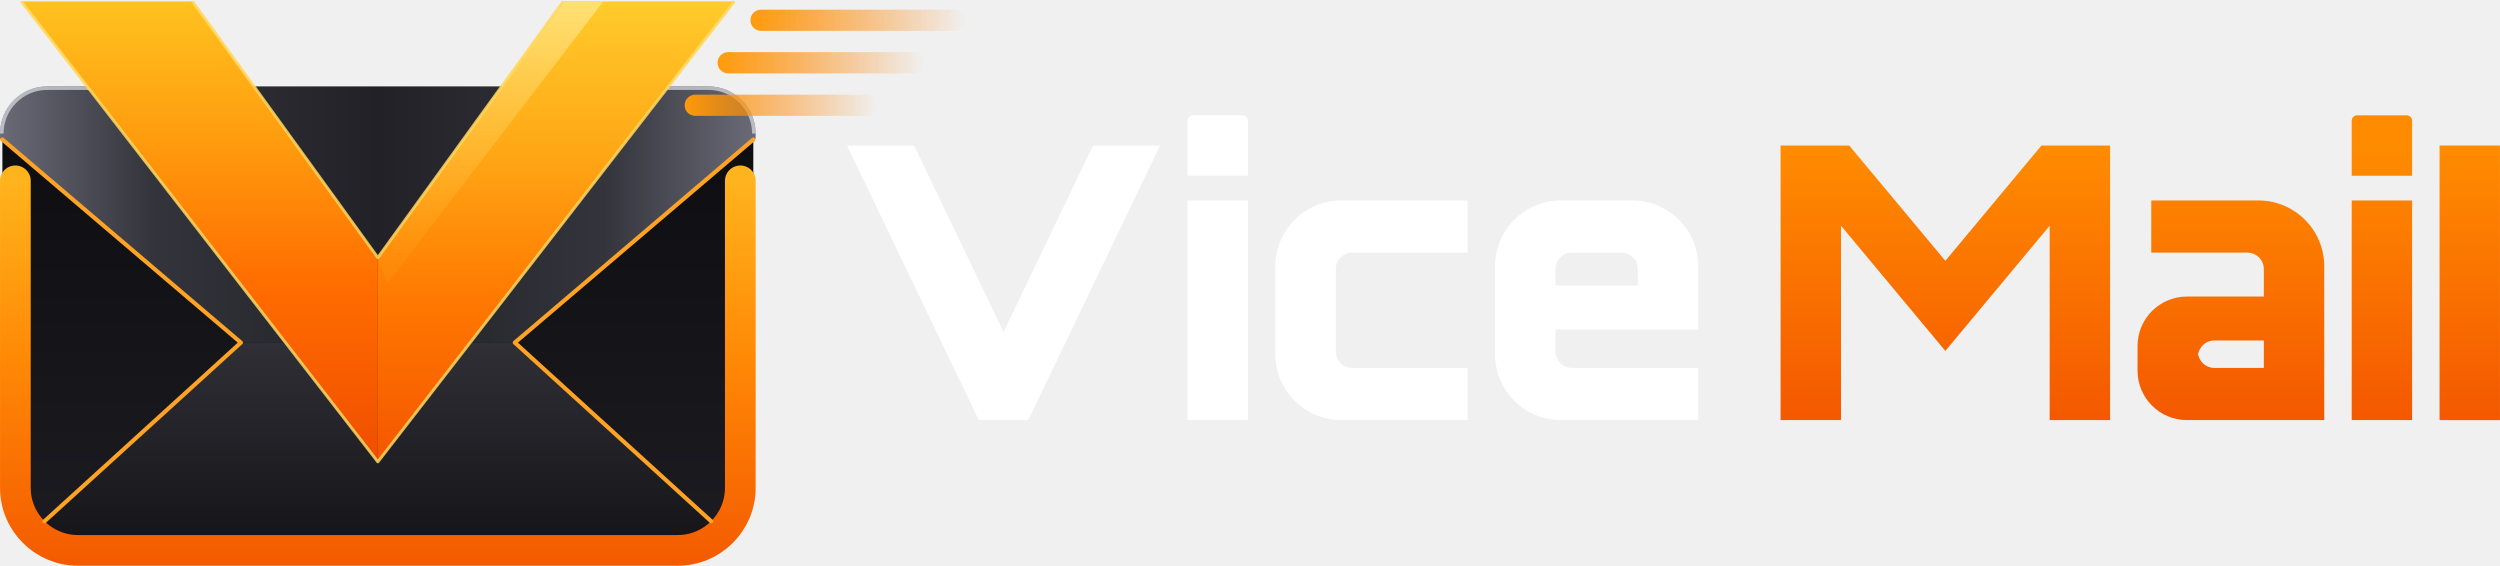
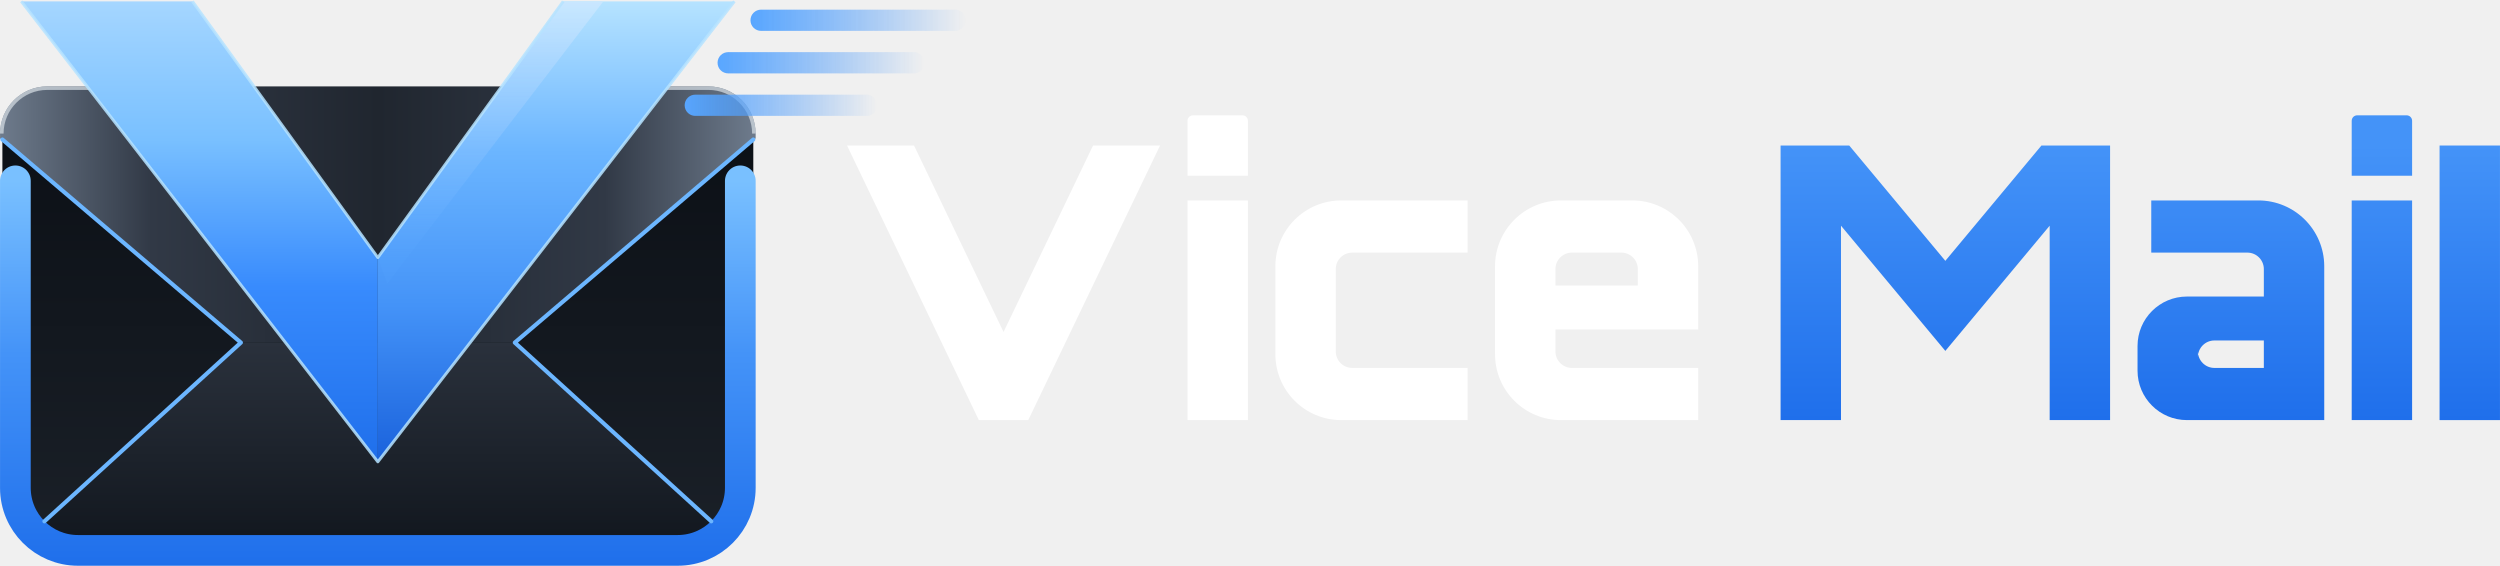
<svg xmlns="http://www.w3.org/2000/svg" width="1821" height="412" viewBox="0 -0.5 910.48 206">
  <defs>
    <linearGradient id="m-v-left" gradientUnits="userSpaceOnUse" x1="0" y1="300" x2="0" y2="690">
-       <stop offset="0" stop-color="#ffc21f" />
-       <stop offset="0.3" stop-color="#ff9c0e" />
-       <stop offset="0.62" stop-color="#ff6c00" />
-       <stop offset="1" stop-color="#f04e00" />
+       <stop offset="0" stop-color="#a5d6ff" />
+       <stop offset="0.3" stop-color="#79c0ff" />
+       <stop offset="0.62" stop-color="#388bfd" />
+       <stop offset="1" stop-color="#1f6feb" />
    </linearGradient>
    <linearGradient id="m-v-right" gradientUnits="userSpaceOnUse" x1="0" y1="300" x2="0" y2="690">
-       <stop offset="0" stop-color="#ffcb2b" />
-       <stop offset="0.32" stop-color="#ffa816" />
-       <stop offset="0.66" stop-color="#ff7700" />
-       <stop offset="1" stop-color="#f45600" />
+       <stop offset="0" stop-color="#b6e3ff" />
+       <stop offset="0.32" stop-color="#6cb6ff" />
+       <stop offset="0.66" stop-color="#4493f8" />
+       <stop offset="1" stop-color="#1a62dc" />
    </linearGradient>
    <linearGradient id="m-fold" gradientUnits="userSpaceOnUse" x1="0" y1="300" x2="0" y2="517">
-       <stop offset="0" stop-color="#ffe27a" stop-opacity="0.95" />
-       <stop offset="1" stop-color="#ffb020" stop-opacity="0.15" />
+       <stop offset="0" stop-color="#cae8ff" stop-opacity="0.95" />
+       <stop offset="1" stop-color="#58a6ff" stop-opacity="0.15" />
    </linearGradient>
    <linearGradient id="m-outline" gradientUnits="userSpaceOnUse" x1="0" y1="452" x2="0" y2="778">
-       <stop offset="0" stop-color="#ffb31c" />
-       <stop offset="0.45" stop-color="#ff8a06" />
-       <stop offset="1" stop-color="#f45a00" />
+       <stop offset="0" stop-color="#79c0ff" />
+       <stop offset="0.45" stop-color="#4493f8" />
+       <stop offset="1" stop-color="#1f6feb" />
    </linearGradient>
    <linearGradient id="m-back" gradientUnits="userSpaceOnUse" x1="0" y1="372" x2="0" y2="778">
-       <stop offset="0" stop-color="#0c0c0f" />
-       <stop offset="1" stop-color="#1d1c22" />
+       <stop offset="0" stop-color="#0a0e14" />
+       <stop offset="1" stop-color="#1b2129" />
    </linearGradient>
    <linearGradient id="m-bottom-flap" gradientUnits="userSpaceOnUse" x1="0" y1="589" x2="0" y2="778">
-       <stop offset="0" stop-color="#302f36" />
-       <stop offset="1" stop-color="#121115" />
+       <stop offset="0" stop-color="#2a313c" />
+       <stop offset="1" stop-color="#0f141b" />
    </linearGradient>
    <linearGradient id="m-top-flap" gradientUnits="userSpaceOnUse" x1="192" y1="0" x2="832" y2="0">
-       <stop offset="0" stop-color="#6a6b77" />
-       <stop offset="0.2" stop-color="#34343c" />
-       <stop offset="0.5" stop-color="#222127" />
-       <stop offset="0.8" stop-color="#34343c" />
-       <stop offset="1" stop-color="#6a6b77" />
+       <stop offset="0" stop-color="#6e7b8c" />
+       <stop offset="0.2" stop-color="#313946" />
+       <stop offset="0.5" stop-color="#20262f" />
+       <stop offset="0.8" stop-color="#313946" />
+       <stop offset="1" stop-color="#6e7b8c" />
    </linearGradient>
    <linearGradient id="m-speed" x1="0" y1="0" x2="1" y2="0">
-       <stop offset="0" stop-color="#ff9a0a" />
-       <stop offset="1" stop-color="#ff7a00" stop-opacity="0" />
+       <stop offset="0" stop-color="#58a6ff" />
+       <stop offset="1" stop-color="#4493f8" stop-opacity="0" />
    </linearGradient>
    <linearGradient id="mail" gradientUnits="userSpaceOnUse" x1="0" y1="0" x2="0" y2="100">
-       <stop offset="0" stop-color="#ff8c00" />
-       <stop offset="1" stop-color="#f45800" />
+       <stop offset="0" stop-color="#4493f8" />
+       <stop offset="1" stop-color="#1f6feb" />
    </linearGradient>
  </defs>
  <g transform="scale(0.43) translate(-192 -300)">
    <path d="M194 412A38 38 0 0 1 232 374H792A38 38 0 0 1 830 412V712A64 64 0 0 1 766 776H258A64 64 0 0 1 194 712Z" fill="url(#m-back)" />
    <polygon points="229.6,740.4 396,589 628,589 794.4,740.4 766,770 258,770" fill="url(#m-bottom-flap)" />
    <path d="M205.0 452V712A53.0 53.0 0 0 0 258 765.0H766A53.0 53.0 0 0 0 819.0 712V452" fill="none" stroke="url(#m-outline)" stroke-width="26" stroke-linecap="round" />
    <path d="M192 416V412A40 40 0 0 1 232 372H792A40 40 0 0 1 832 412V416L628 589L396 589Z" fill="url(#m-top-flap)" />
-     <path d="M229.6 740.4L396 589M794.4 740.4L628 589M194 417L396 589M830 417L628 589" fill="none" stroke="#ffa324" stroke-width="3.5" stroke-linecap="round" />
-     <path d="M193.5 410V412A38.5 38.5 0 0 1 232 373.5H278M830.5 410V412A38.5 38.5 0 0 0 792 373.5H746" fill="none" stroke="#d5d6de" stroke-width="3" stroke-linecap="round" opacity="0.75" />
+     <path d="M229.6 740.4L396 589M794.4 740.4L628 589M194 417L396 589M830 417L628 589" fill="none" stroke="#6cb6ff" stroke-width="3.5" stroke-linecap="round" />
+     <path d="M193.5 410V412A38.5 38.5 0 0 1 232 373.5H278M830.5 410V412A38.5 38.5 0 0 0 792 373.5H746" fill="none" stroke="#d1d9e0" stroke-width="3" stroke-linecap="round" opacity="0.75" />
    <polygon points="210,300 355,300 512,517 512,690" fill="url(#m-v-left)" />
    <polygon points="669,300 814,300 512,690 512,517" fill="url(#m-v-right)" />
    <polygon points="512,517 669,300 703,300 520,539" fill="url(#m-fold)" />
-     <path d="M210 300L512 690L814 300M355 300L512 517L669 300" fill="none" stroke="#ffd862" stroke-width="2.5" stroke-linejoin="round" opacity="0.85" />
+     <path d="M210 300L512 690L814 300M355 300L512 517L669 300" fill="none" stroke="#b6e3ff" stroke-width="2.5" stroke-linejoin="round" opacity="0.85" />
    <rect x="827.61" y="307" width="182.39" height="18" rx="9" fill="url(#m-speed)" />
    <rect x="799.73" y="343" width="175.27" height="18" rx="9" fill="url(#m-speed)" />
    <rect x="771.86" y="379" width="163.14" height="18" rx="9" fill="url(#m-speed)" />
  </g>
  <g transform="translate(308.48 52.5)" fill="#ffffff">
    <path transform="translate(0 0)" d="M0 0H24.4L57 67.91L89.6 0H114L66 100H48Z" fill-rule="evenodd" />
    <path transform="translate(124 0)" d="M0 20H22V100H0ZM0 -9A2 2 0 0 1 2 -11H20A2 2 0 0 1 22 -9V11H0Z" fill-rule="evenodd" />
    <path transform="translate(156 0)" d="M70 20H24A24 24 0 0 0 0 44V76A24 24 0 0 0 24 100H70V81H28A6 6 0 0 1 22 75V45A6 6 0 0 1 28 39H70Z" fill-rule="evenodd" />
    <path transform="translate(236 0)" d="M50 20H24A24 24 0 0 0 0 44V76A24 24 0 0 0 24 100H74V81H28A6 6 0 0 1 22 75V67H74V44A24 24 0 0 0 50 20ZM28 39H46A6 6 0 0 1 52 45V51H22V45A6 6 0 0 1 28 39Z" fill-rule="evenodd" />
  </g>
  <g transform="translate(648.48 52.5)" fill="url(#mail)">
    <path transform="translate(0 0)" d="M0 100V0H25L60 42L95 0H120V100H98V29.2L60 74.8L22 29.2V100Z" fill-rule="evenodd" />
    <path transform="translate(130 0)" d="M5 20H44A24 24 0 0 1 68 44V100H18A18 18 0 0 1 0 82V73A18 18 0 0 1 18 55H46V45A6 6 0 0 0 40 39H5ZM28 71H46V81H28A6 6 0 0 1 22 75V77A6 6 0 0 1 28 71Z" fill-rule="evenodd" />
    <path transform="translate(208 0)" d="M0 20H22V100H0ZM0 -9A2 2 0 0 1 2 -11H20A2 2 0 0 1 22 -9V11H0Z" fill-rule="evenodd" />
    <path transform="translate(240 0)" d="M0 0H22V100H0Z" fill-rule="evenodd" />
  </g>
</svg>
